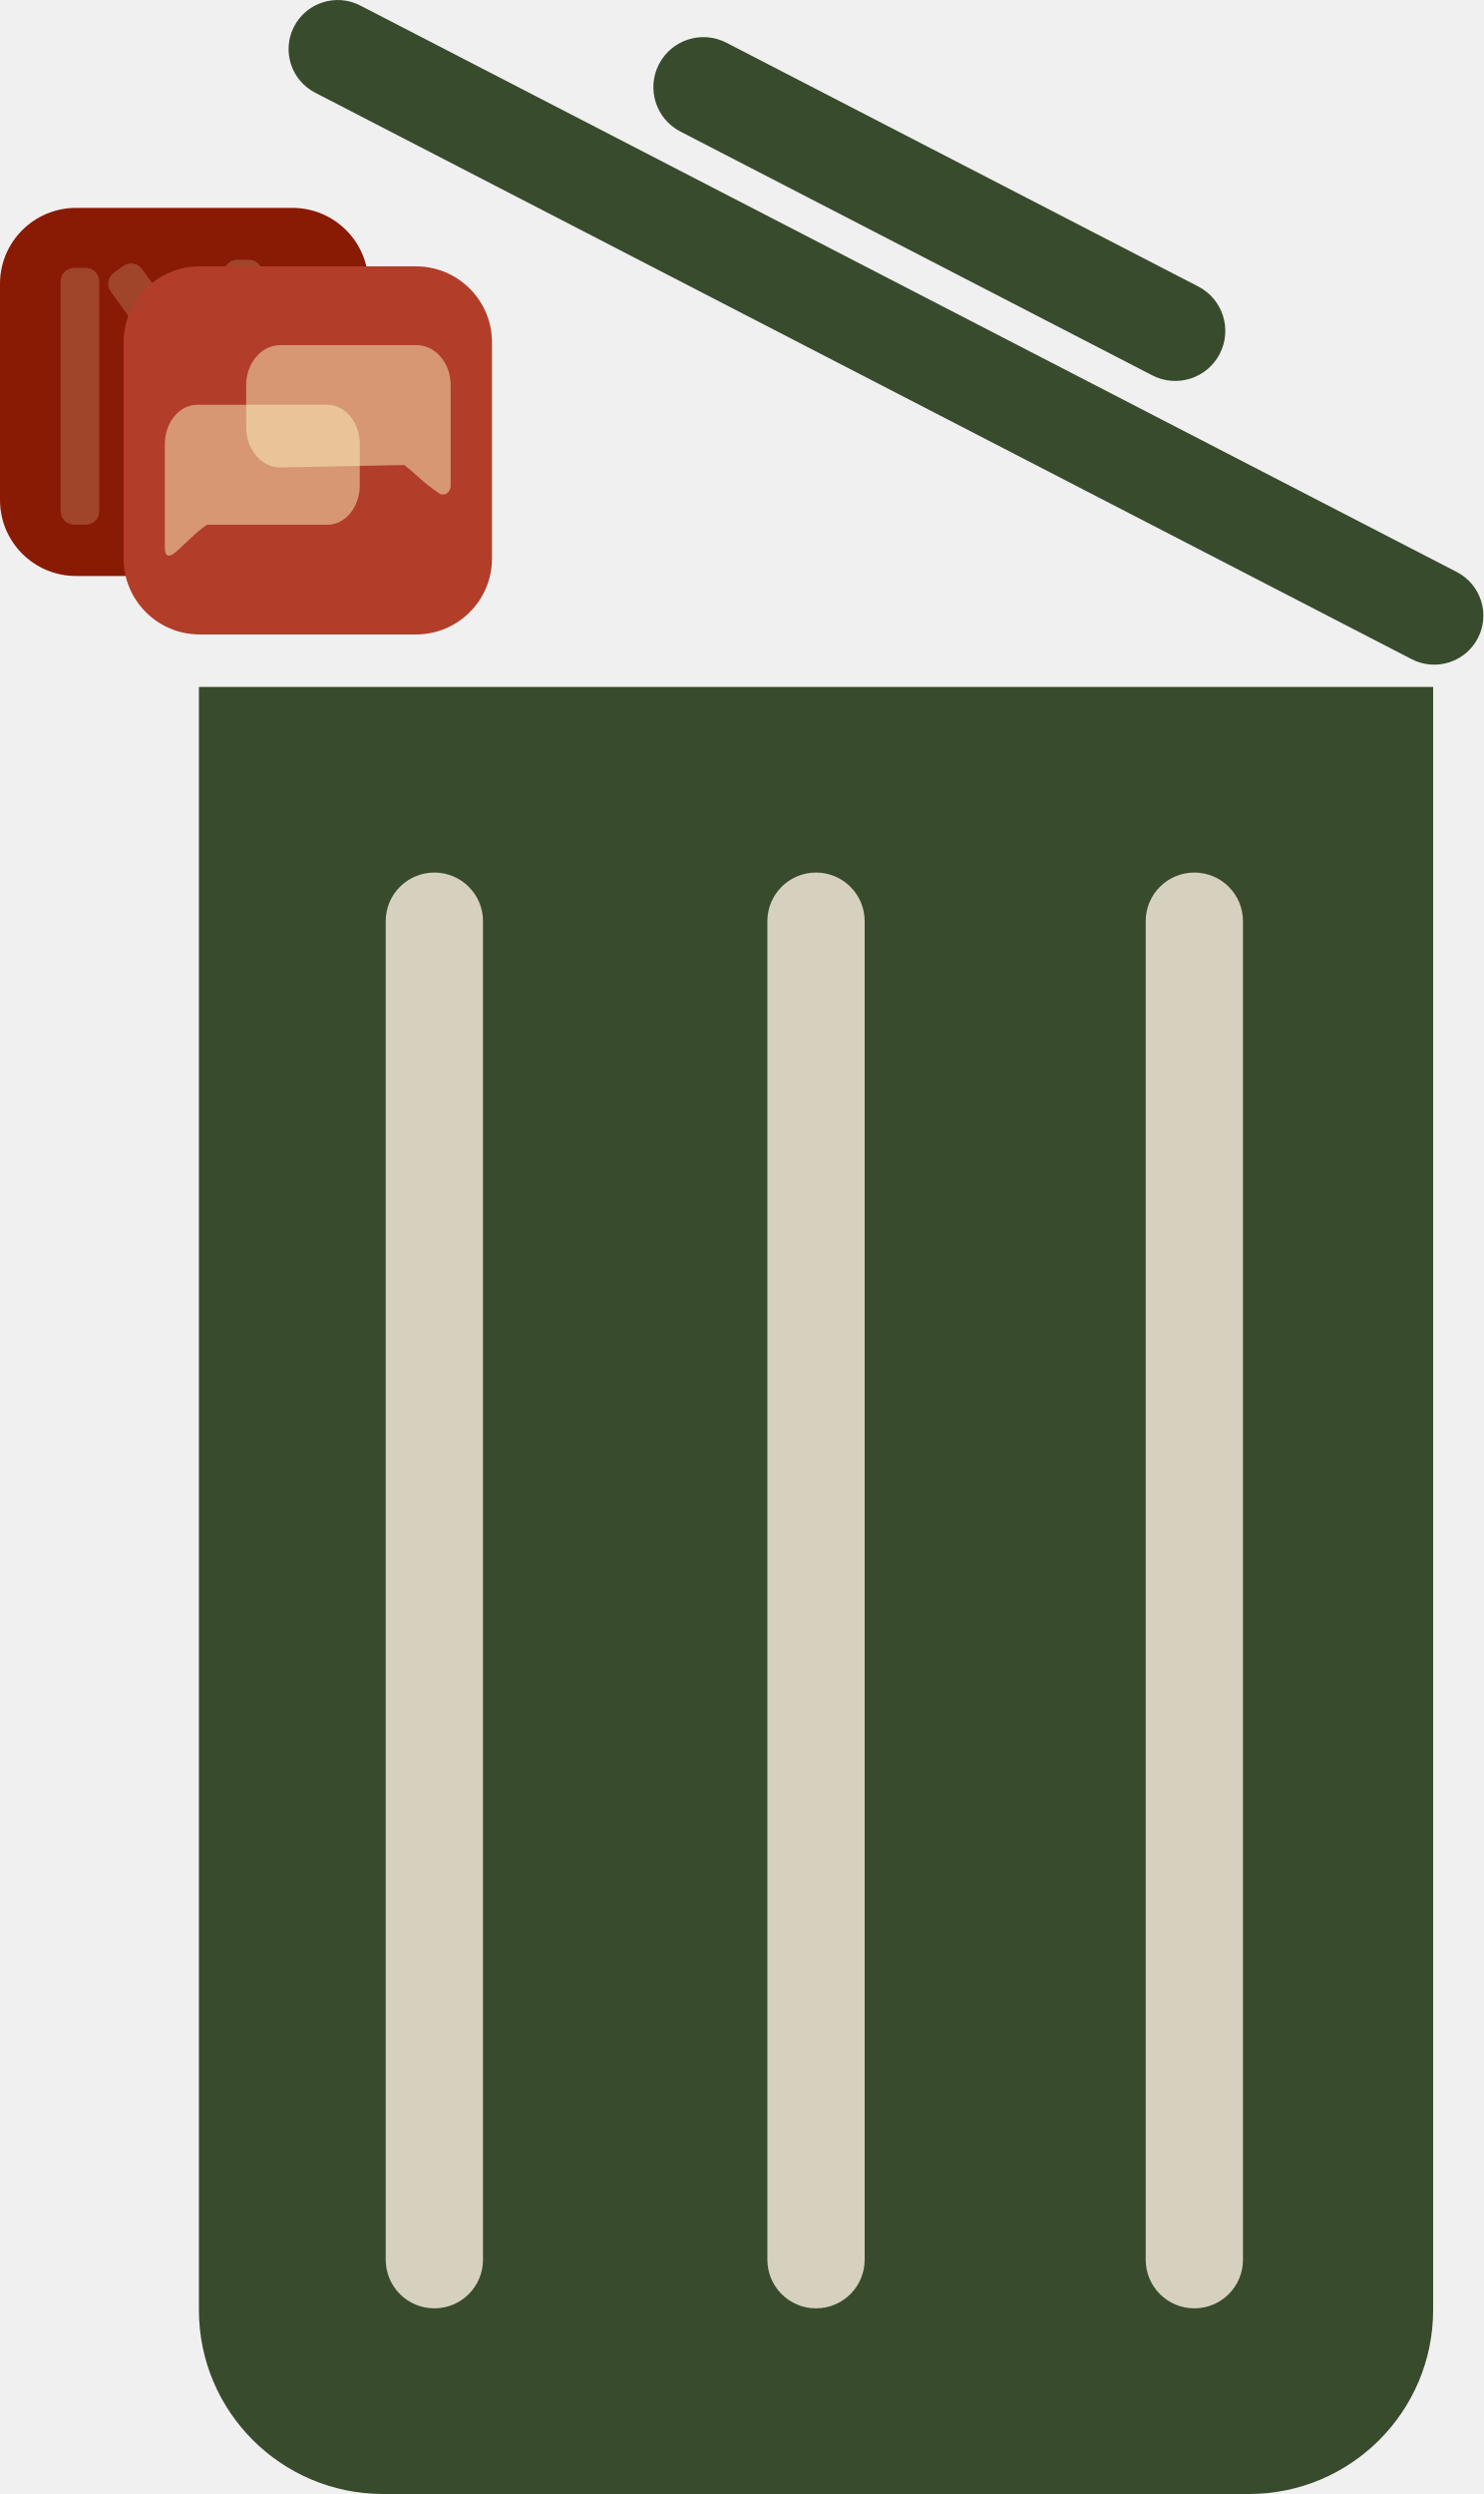
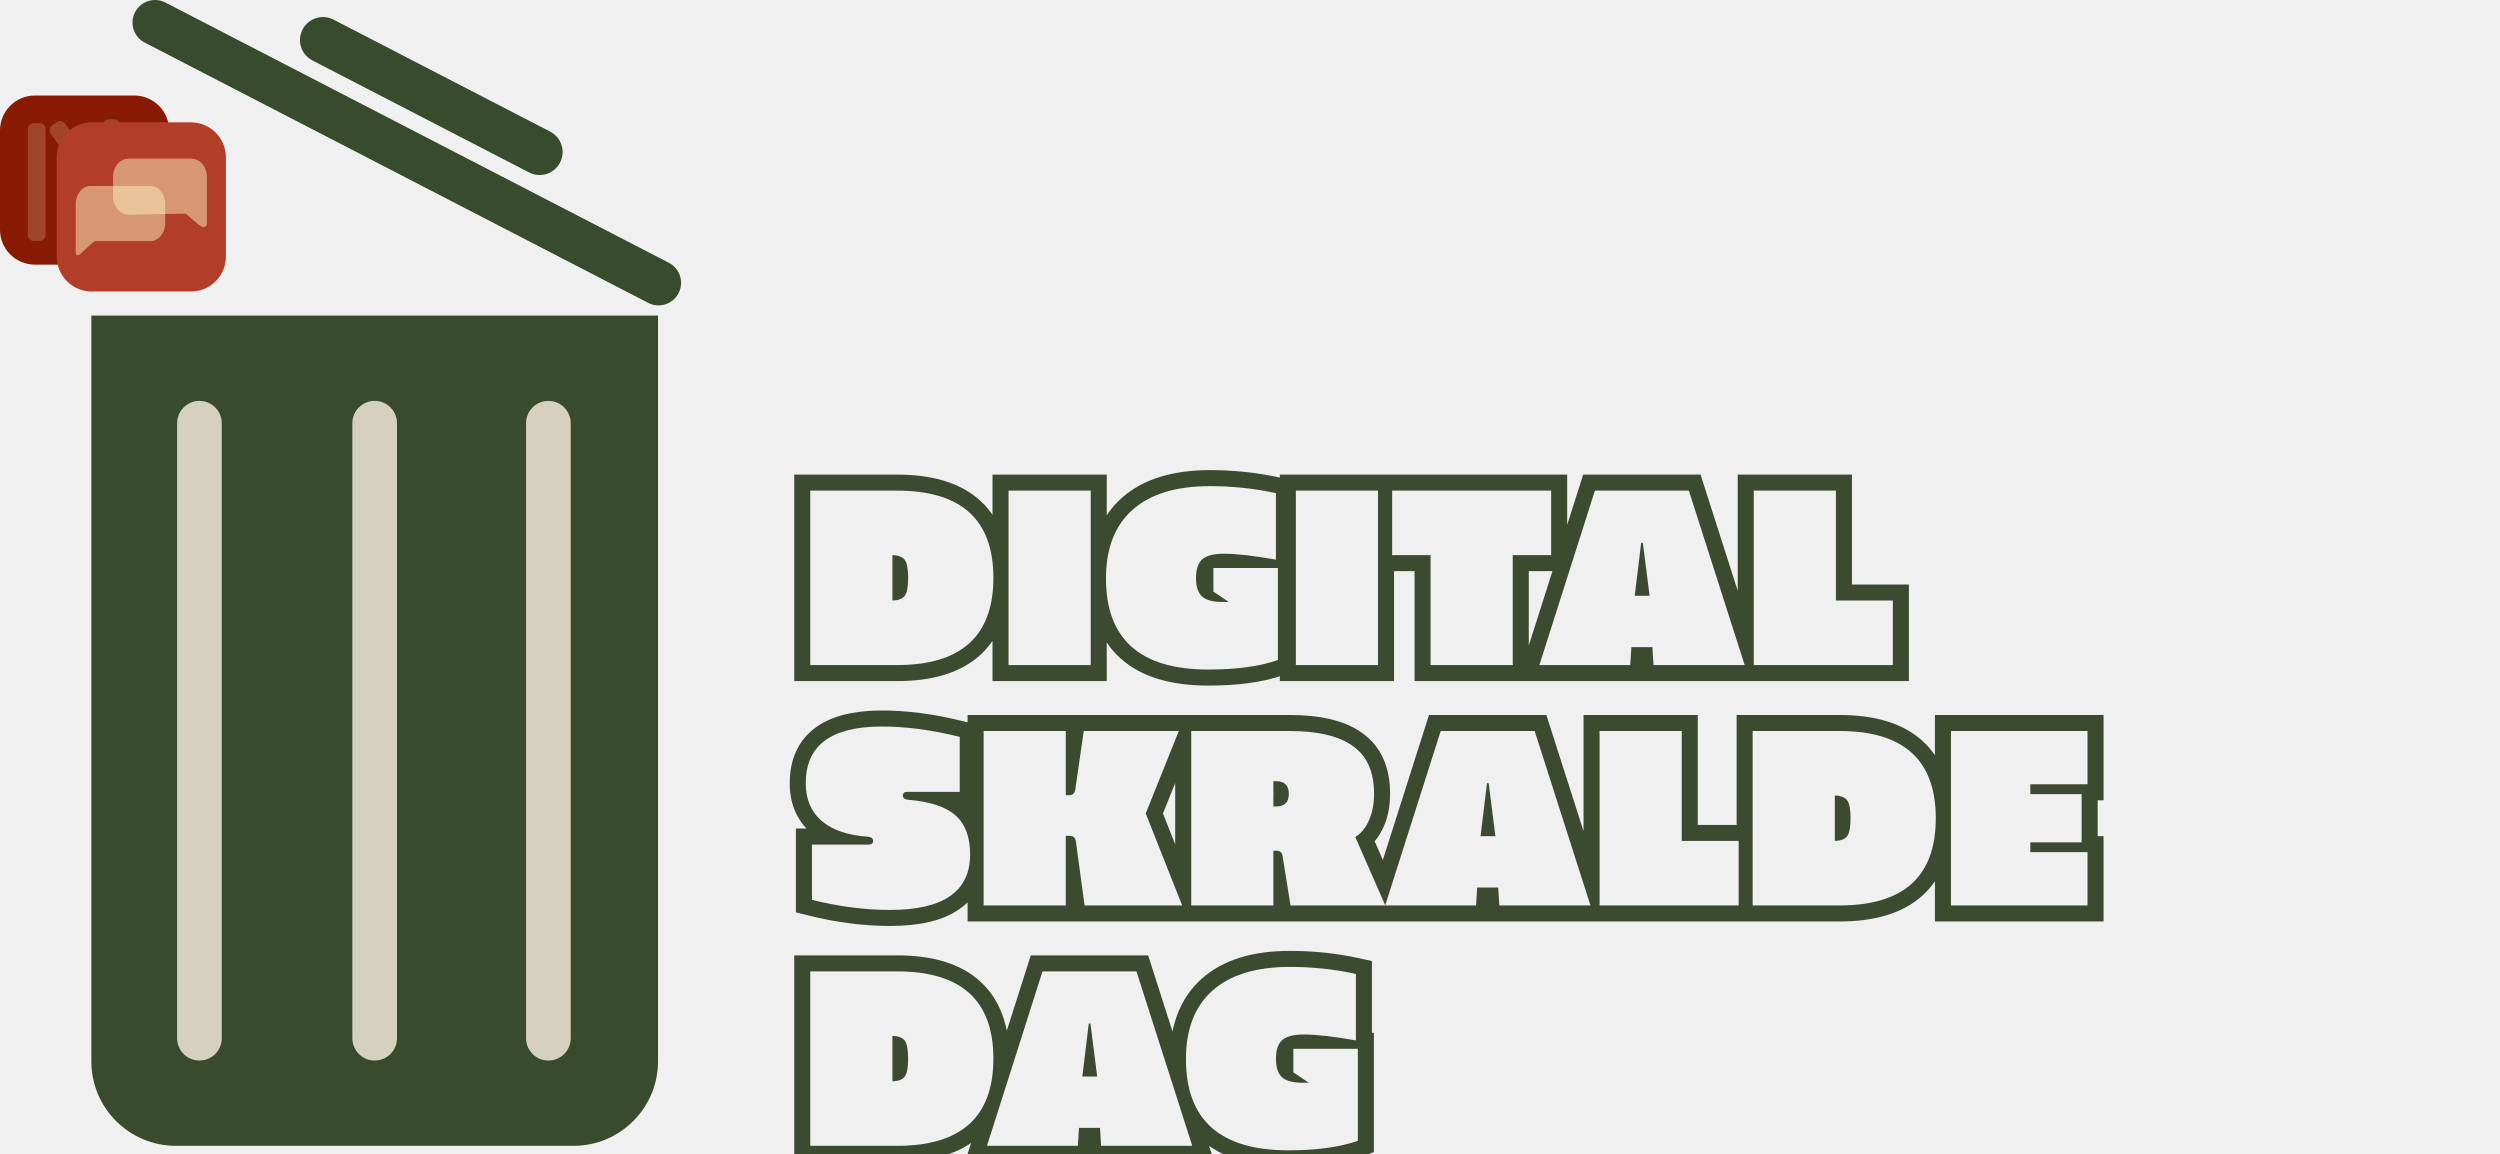
- <svg xmlns="http://www.w3.org/2000/svg" width="871" height="1464" viewBox="0 0 871 1464" fill="none">
-   <g clip-path="url(#clip0_39_96)">
-     <path d="M116.797 403.258H841.503V1356C841.503 1415.61 793.064 1464 733.389 1464H224.912C165.236 1464 116.797 1415.61 116.797 1356V403.258Z" fill="#384B2D" />
-     <path d="M283.608 540.725C283.608 524.968 270.821 512.194 255.047 512.194C239.273 512.194 226.486 524.968 226.486 540.725V1326.49C226.486 1342.25 239.273 1355.02 255.047 1355.02C270.821 1355.02 283.608 1342.25 283.608 1326.49V540.725Z" fill="#D6D1BE" />
-     <path d="M507.711 540.725C507.711 524.968 494.924 512.194 479.15 512.194C463.376 512.194 450.589 524.968 450.589 540.725V1326.49C450.589 1342.25 463.376 1355.02 479.15 1355.02C494.924 1355.02 507.711 1342.25 507.711 1326.49V540.725Z" fill="#D6D1BE" />
-     <path d="M729.856 540.725C729.856 524.968 717.068 512.194 701.295 512.194C685.521 512.194 672.734 524.968 672.734 540.725V1326.49C672.734 1342.25 685.521 1355.02 701.295 1355.02C717.068 1355.02 729.856 1342.25 729.856 1326.49V540.725Z" fill="#D6D1BE" />
-     <path d="M855.378 335.764L211.549 3.241C197.391 -4.072 179.984 1.457 172.669 15.59C165.355 29.722 170.902 47.107 185.06 54.419L828.889 386.943C843.047 394.255 860.454 388.726 867.769 374.594C875.083 360.461 869.536 343.077 855.378 335.764Z" fill="#384B2D" />
-     <path d="M703.596 168.177L426.524 25.075C412.115 17.633 394.396 23.269 386.946 37.662L386.927 37.7C379.477 52.093 385.119 69.794 399.527 77.236L676.599 220.337C691.008 227.779 708.727 222.144 716.177 207.75L716.196 207.712C723.646 193.319 718.004 175.618 703.596 168.177Z" fill="#384B2D" />
-     <path d="M171.663 122.032H44.65C19.991 122.032 0 142.001 0 166.635V293.514C0 318.148 19.991 338.118 44.65 338.118H171.663C196.323 338.118 216.313 318.148 216.313 293.514V166.635C216.313 142.001 196.323 122.032 171.663 122.032Z" fill="#891A04" />
-     <path opacity="0.2" d="M72.307 156.165L66.825 160.131C63.265 162.706 62.468 167.677 65.047 171.234L144.235 280.473C146.813 284.03 151.79 284.825 155.35 282.249L160.832 278.284C164.392 275.709 165.188 270.737 162.61 267.181L83.422 157.942C80.844 154.385 75.867 153.59 72.307 156.165Z" fill="#FBF1BD" />
-     <path opacity="0.2" d="M50.311 157.238H43.544C39.148 157.238 35.584 160.798 35.584 165.189V300.062C35.584 304.454 39.148 308.014 43.544 308.014H50.311C54.707 308.014 58.271 304.454 58.271 300.062V165.189C58.271 160.798 54.707 157.238 50.311 157.238Z" fill="#FBF1BD" />
-     <path opacity="0.2" d="M146.082 152.476H139.314C134.918 152.476 131.354 156.036 131.354 160.427V295.3C131.354 299.691 134.918 303.251 139.314 303.251H146.082C150.478 303.251 154.041 299.691 154.041 295.3V160.427C154.041 156.036 150.478 152.476 146.082 152.476Z" fill="#FBF1BD" />
-     <path d="M244.236 156.345H117.223C92.563 156.345 72.573 176.315 72.573 200.949V327.828C72.573 352.461 92.563 372.431 117.223 372.431H244.236C268.896 372.431 288.886 352.461 288.886 327.828V200.949C288.886 176.315 268.896 156.345 244.236 156.345Z" fill="#B23D29" />
-     <path opacity="0.5" d="M237.425 272.977L164.512 274.38C153.488 274.38 144.549 263.835 144.549 250.824V226.163C144.549 213.152 153.488 202.607 164.512 202.607H244.661C255.686 202.607 264.624 213.152 264.624 226.163V285.01C264.624 289.092 260.879 291.643 257.856 289.602C247.769 282.757 245.257 279.185 237.425 272.977Z" fill="#FBF1BD" />
-     <path opacity="0.5" d="M192.222 308.014H121.565C114.584 312.691 108.157 319.919 102.836 324.341C99.303 327.275 96.792 326.85 96.792 321.662V260.731C96.792 247.976 105.305 237.601 115.818 237.601H192.222C202.735 237.601 211.248 247.933 211.248 260.731V284.925C211.248 297.681 202.735 308.056 192.222 308.056V308.014Z" fill="#FBF1BD" />
+ <svg xmlns="http://www.w3.org/2000/svg" width="312" height="144" viewBox="0 0 312 144" fill="none">
+   <g clip-path="url(#clip0_111_33)">
+     <path d="M11.398 39.39H82.121V132.451C82.121 138.274 77.394 143 71.57 143H21.949C16.125 143 11.398 138.274 11.398 132.451V39.39Z" fill="#384B2D" />
+     <path d="M27.677 52.817C27.677 51.278 26.429 50.03 24.89 50.03C23.35 50.03 22.102 51.278 22.102 52.817V129.568C22.102 131.107 23.35 132.355 24.89 132.355C26.429 132.355 27.677 131.107 27.677 129.568V52.817Z" fill="#D6D1BE" />
+     <path d="M49.547 52.817C49.547 51.278 48.299 50.03 46.76 50.03C45.221 50.03 43.973 51.278 43.973 52.817V129.568C43.973 131.107 45.221 132.355 46.76 132.355C48.299 132.355 49.547 131.107 49.547 129.568V52.817Z" fill="#D6D1BE" />
+     <path d="M71.226 52.817C71.226 51.278 69.978 50.03 68.439 50.03C66.899 50.03 65.651 51.278 65.651 52.817V129.568C65.651 131.107 66.899 132.355 68.439 132.355C69.978 132.355 71.226 131.107 71.226 129.568V52.817Z" fill="#D6D1BE" />
+     <path d="M83.475 32.797L20.645 0.317C19.263 -0.398 17.564 0.143 16.851 1.523C16.137 2.903 16.678 4.601 18.06 5.316L80.89 37.796C82.272 38.51 83.971 37.97 84.685 36.59C85.398 35.209 84.857 33.511 83.475 32.797Z" fill="#384B2D" />
+     <path d="M68.663 16.427L41.624 2.449C40.218 1.723 38.489 2.273 37.762 3.679L37.76 3.683C37.033 5.089 37.583 6.817 38.989 7.544L66.029 21.522C67.435 22.249 69.164 21.699 69.891 20.293L69.893 20.289C70.62 18.883 70.069 17.154 68.663 16.427Z" fill="#384B2D" />
+     <path d="M16.752 11.92H4.357C1.951 11.92 0 13.87 0 16.277V28.67C0 31.076 1.951 33.027 4.357 33.027H16.752C19.159 33.027 21.11 31.076 21.11 28.67V16.277C21.11 13.87 19.159 11.92 16.752 11.92Z" fill="#891A04" />
+     <path opacity="0.2" d="M7.056 15.254L6.521 15.641C6.174 15.893 6.096 16.378 6.348 16.726L14.076 27.396C14.327 27.743 14.813 27.821 15.16 27.569L15.695 27.182C16.043 26.93 16.12 26.445 15.869 26.098L8.141 15.427C7.889 15.08 7.404 15.002 7.056 15.254Z" fill="#FBF1BD" />
+     <path opacity="0.2" d="M4.91 15.359H4.249C3.82 15.359 3.473 15.707 3.473 16.136V29.31C3.473 29.738 3.82 30.086 4.249 30.086H4.91C5.339 30.086 5.687 29.738 5.687 29.31V16.136C5.687 15.707 5.339 15.359 4.91 15.359Z" fill="#FBF1BD" />
+     <path opacity="0.2" d="M14.256 14.894H13.596C13.167 14.894 12.819 15.241 12.819 15.67V28.844C12.819 29.273 13.167 29.621 13.596 29.621H14.256C14.685 29.621 15.033 29.273 15.033 28.844V15.67C15.033 15.241 14.685 14.894 14.256 14.894Z" fill="#FBF1BD" />
+     <path d="M23.835 15.271H11.44C9.033 15.271 7.083 17.222 7.083 19.628V32.022C7.083 34.428 9.033 36.378 11.44 36.378H23.835C26.241 36.378 28.192 34.428 28.192 32.022V19.628C28.192 17.222 26.241 15.271 23.835 15.271Z" fill="#B23D29" />
+     <path opacity="0.5" d="M23.17 26.664L16.055 26.801C14.979 26.801 14.106 25.771 14.106 24.5V22.091C14.106 20.82 14.979 19.791 16.055 19.791H23.876C24.952 19.791 25.824 20.82 25.824 22.091V27.84C25.824 28.238 25.459 28.487 25.164 28.288C24.18 27.619 23.934 27.27 23.17 26.664Z" fill="#FBF1BD" />
+     <path opacity="0.5" d="M18.759 30.086H11.863C11.182 30.543 10.555 31.249 10.036 31.681C9.691 31.968 9.446 31.926 9.446 31.419V25.468C9.446 24.222 10.277 23.209 11.303 23.209H18.759C19.785 23.209 20.616 24.218 20.616 25.468V27.831C20.616 29.077 19.785 30.09 18.759 30.09V30.086Z" fill="#FBF1BD" />
  </g>
+   <mask id="path-14-outside-1_111_33" maskUnits="userSpaceOnUse" x="98" y="58" width="165" height="88" fill="black">
+     <rect fill="white" x="98" y="58" width="165" height="88" />
+     <path d="M111.97 61.23C119.973 61.23 123.975 64.858 123.975 72.115C123.975 79.372 119.973 83 111.97 83H101.12V61.23H111.97ZM111.375 74.95C112.122 74.927 112.635 74.728 112.915 74.355C113.195 73.982 113.335 73.235 113.335 72.115C113.335 70.995 113.195 70.248 112.915 69.875C112.635 69.502 112.122 69.303 111.375 69.28V74.95ZM125.866 83V61.23H136.121V83H125.866ZM159.481 70.89V82.37C157.241 83.163 154.348 83.56 150.801 83.56C142.284 83.56 138.026 79.768 138.026 72.185C138.026 68.452 139.123 65.605 141.316 63.645C143.533 61.662 146.764 60.67 151.011 60.67C153.834 60.67 156.576 60.962 159.236 61.545V69.84C156.459 69.35 154.289 69.105 152.726 69.105C151.466 69.105 150.568 69.338 150.031 69.805C149.518 70.272 149.261 71.053 149.261 72.15C149.261 73.2 149.506 73.958 149.996 74.425C150.509 74.892 151.361 75.125 152.551 75.125H153.356L151.431 73.83V70.89H159.481ZM161.721 83V61.23H171.976V83H161.721ZM193.585 61.23V69.28H188.79V83H178.535V69.28H173.74V61.23H193.585ZM206.359 83L206.219 80.76H203.594L203.454 83H192.114L199.044 61.23H210.769L217.734 83H206.359ZM204.014 74.355H205.869L205.029 67.74H204.819L204.014 74.355ZM229.124 74.95H236.229V83H218.869V61.23H229.124V74.95ZM111.095 113.56C107.945 113.56 104.69 113.14 101.33 112.3V105.405H108.365C108.762 105.405 108.96 105.253 108.96 104.95C108.96 104.647 108.762 104.472 108.365 104.425C105.822 104.262 103.873 103.597 102.52 102.43C101.19 101.263 100.537 99.677 100.56 97.67C100.583 93.073 103.663 90.74 109.8 90.67C112.927 90.647 116.252 91.078 119.775 91.965V98.825H113.265C112.868 98.825 112.67 98.988 112.67 99.315C112.67 99.595 112.88 99.758 113.3 99.805C116.077 100.038 118.06 100.692 119.25 101.765C120.463 102.838 121.07 104.46 121.07 106.63C121.07 111.25 117.745 113.56 111.095 113.56ZM142.986 101.52L147.536 113H135.356L134.271 105.02C134.201 104.553 133.956 104.32 133.536 104.32H133.011V113H122.756V91.23H133.011V99.245H133.431C133.874 99.245 134.131 99 134.201 98.51L135.251 91.23H147.116L142.986 101.52ZM161.054 113L160.074 106.875C160.004 106.408 159.759 106.175 159.339 106.175H158.919V113H148.664V91.23H160.949C164.496 91.23 167.132 91.86 168.859 93.12C170.609 94.357 171.484 96.34 171.484 99.07C171.484 100.307 171.274 101.403 170.854 102.36C170.434 103.317 169.862 104.017 169.139 104.46L172.884 113H161.054ZM159.269 100.645C160.319 100.645 160.844 100.12 160.844 99.07C160.844 98.02 160.319 97.495 159.269 97.495H158.919V100.645H159.269ZM187.116 113L186.976 110.76H184.351L184.211 113H172.871L179.801 91.23H191.526L198.491 113H187.116ZM184.771 104.355H186.626L185.786 97.74H185.576L184.771 104.355ZM209.881 104.95H216.986V113H199.626V91.23H209.881V104.95ZM229.582 91.23C237.586 91.23 241.587 94.858 241.587 102.115C241.587 109.372 237.586 113 229.582 113H218.732V91.23H229.582ZM228.987 104.95C229.734 104.927 230.247 104.728 230.527 104.355C230.807 103.982 230.947 103.235 230.947 102.115C230.947 100.995 230.807 100.248 230.527 99.875C230.247 99.502 229.734 99.303 228.987 99.28V104.95ZM260.523 97.88H253.383V99.105H259.788V105.125H253.383V106.35H260.523V113H243.478V91.23H260.523V97.88ZM111.97 121.23C119.973 121.23 123.975 124.858 123.975 132.115C123.975 139.372 119.973 143 111.97 143H101.12V121.23H111.97ZM111.375 134.95C112.122 134.927 112.635 134.728 112.915 134.355C113.195 133.982 113.335 133.235 113.335 132.115C113.335 130.995 113.195 130.248 112.915 129.875C112.635 129.502 112.122 129.303 111.375 129.28V134.95ZM137.419 143L137.279 140.76H134.654L134.514 143H123.174L130.104 121.23H141.829L148.794 143H137.419ZM135.074 134.355H136.929L136.089 127.74H135.879L135.074 134.355ZM169.461 130.89V142.37C167.221 143.163 164.328 143.56 160.781 143.56C152.265 143.56 148.006 139.768 148.006 132.185C148.006 128.452 149.103 125.605 151.296 123.645C153.513 121.662 156.745 120.67 160.991 120.67C163.815 120.67 166.556 120.962 169.216 121.545V129.84C166.44 129.35 164.27 129.105 162.706 129.105C161.446 129.105 160.548 129.338 160.011 129.805C159.498 130.272 159.241 131.053 159.241 132.15C159.241 133.2 159.486 133.958 159.976 134.425C160.49 134.892 161.341 135.125 162.531 135.125H163.336L161.411 133.83V130.89H169.461Z" />
+   </mask>
+   <path d="M101.12 83H99.12V85H101.12V83ZM101.12 61.23V59.23H99.12V61.23H101.12ZM111.375 74.95H109.375V77.013L111.437 76.949L111.375 74.95ZM111.375 69.28L111.437 67.281L109.375 67.216V69.28H111.375ZM111.97 63.23C115.709 63.23 118.14 64.082 119.63 65.433C121.083 66.75 121.975 68.848 121.975 72.115H125.975C125.975 68.125 124.866 64.781 122.317 62.47C119.806 60.192 116.234 59.23 111.97 59.23V63.23ZM121.975 72.115C121.975 75.382 121.083 77.48 119.63 78.797C118.14 80.148 115.709 81 111.97 81V85C116.234 85 119.806 84.038 122.317 81.76C124.866 79.449 125.975 76.105 125.975 72.115H121.975ZM111.97 81H101.12V85H111.97V81ZM103.12 83V61.23H99.12V83H103.12ZM101.12 63.23H111.97V59.23H101.12V63.23ZM111.437 76.949C112.428 76.918 113.697 76.645 114.515 75.555L111.315 73.155C111.372 73.079 111.435 73.021 111.492 72.98C111.547 72.94 111.588 72.922 111.599 72.918C111.61 72.914 111.594 72.921 111.545 72.93C111.495 72.939 111.419 72.948 111.313 72.951L111.437 76.949ZM114.515 75.555C114.92 75.016 115.101 74.391 115.196 73.884C115.296 73.346 115.335 72.746 115.335 72.115H111.335C111.335 72.604 111.304 72.937 111.264 73.146C111.245 73.248 111.229 73.296 111.226 73.303C111.223 73.312 111.244 73.249 111.315 73.155L114.515 75.555ZM115.335 72.115C115.335 71.484 115.296 70.884 115.196 70.346C115.101 69.839 114.92 69.214 114.515 68.675L111.315 71.075C111.244 70.981 111.223 70.918 111.226 70.927C111.229 70.934 111.245 70.982 111.264 71.084C111.304 71.293 111.335 71.626 111.335 72.115H115.335ZM114.515 68.675C113.697 67.585 112.428 67.312 111.437 67.281L111.313 71.279C111.419 71.282 111.495 71.291 111.545 71.3C111.594 71.309 111.61 71.316 111.599 71.312C111.588 71.308 111.547 71.29 111.492 71.25C111.435 71.209 111.372 71.151 111.315 71.075L114.515 68.675ZM109.375 69.28V74.95H113.375V69.28H109.375ZM125.866 83H123.866V85H125.866V83ZM125.866 61.23V59.23H123.866V61.23H125.866ZM136.121 61.23H138.121V59.23H136.121V61.23ZM136.121 83V85H138.121V83H136.121ZM127.866 83V61.23H123.866V83H127.866ZM125.866 63.23H136.121V59.23H125.866V63.23ZM134.121 61.23V83H138.121V61.23H134.121ZM136.121 81H125.866V85H136.121V81ZM159.481 70.89H161.481V68.89H159.481V70.89ZM159.481 82.37L160.149 84.255L161.481 83.783V82.37H159.481ZM141.316 63.645L142.649 65.136L142.649 65.135L141.316 63.645ZM159.236 61.545H161.236V59.936L159.664 59.591L159.236 61.545ZM159.236 69.84L158.888 71.81L161.236 72.224V69.84H159.236ZM150.031 69.805L148.719 68.296L148.702 68.31L148.686 68.325L150.031 69.805ZM149.996 74.425L148.617 75.873L148.633 75.889L148.651 75.905L149.996 74.425ZM153.356 75.125V77.125H159.912L154.472 73.466L153.356 75.125ZM151.431 73.83H149.431V74.895L150.315 75.489L151.431 73.83ZM151.431 70.89V68.89H149.431V70.89H151.431ZM157.481 70.89V82.37H161.481V70.89H157.481ZM158.813 80.485C156.866 81.174 154.221 81.56 150.801 81.56V85.56C154.474 85.56 157.616 85.152 160.149 84.255L158.813 80.485ZM150.801 81.56C146.797 81.56 144.168 80.664 142.55 79.223C140.975 77.821 140.026 75.604 140.026 72.185H136.026C136.026 76.349 137.206 79.82 139.89 82.21C142.529 84.56 146.288 85.56 150.801 85.56V81.56ZM140.026 72.185C140.026 68.857 140.988 66.62 142.649 65.136L139.983 62.154C137.257 64.59 136.026 68.046 136.026 72.185H140.026ZM142.649 65.135C144.369 63.597 147.048 62.67 151.011 62.67V58.67C146.481 58.67 142.696 59.727 139.982 62.154L142.649 65.135ZM151.011 62.67C153.695 62.67 156.293 62.947 158.807 63.499L159.664 59.591C156.858 58.976 153.973 58.67 151.011 58.67V62.67ZM157.236 61.545V69.84H161.236V61.545H157.236ZM159.583 67.87C156.768 67.374 154.463 67.105 152.726 67.105V71.105C154.115 71.105 156.151 71.326 158.888 71.81L159.583 67.87ZM152.726 67.105C151.319 67.105 149.811 67.346 148.719 68.296L151.343 71.314C151.318 71.336 151.372 71.278 151.61 71.216C151.848 71.154 152.209 71.105 152.726 71.105V67.105ZM148.686 68.325C147.565 69.343 147.261 70.811 147.261 72.15H151.261C151.261 71.748 151.309 71.5 151.354 71.365C151.394 71.242 151.419 71.246 151.376 71.285L148.686 68.325ZM147.261 72.15C147.261 73.451 147.557 74.864 148.617 75.873L151.375 72.977C151.454 73.052 151.261 72.949 151.261 72.15H147.261ZM148.651 75.905C149.718 76.876 151.191 77.125 152.551 77.125V73.125C152.077 73.125 151.754 73.078 151.548 73.021C151.345 72.966 151.31 72.917 151.341 72.945L148.651 75.905ZM152.551 77.125H153.356V73.125H152.551V77.125ZM154.472 73.466L152.547 72.171L150.315 75.489L152.24 76.784L154.472 73.466ZM153.431 73.83V70.89H149.431V73.83H153.431ZM151.431 72.89H159.481V68.89H151.431V72.89ZM161.721 83H159.721V85H161.721V83ZM161.721 61.23V59.23H159.721V61.23H161.721ZM171.976 61.23H173.976V59.23H171.976V61.23ZM171.976 83V85H173.976V83H171.976ZM163.721 83V61.23H159.721V83H163.721ZM161.721 63.23H171.976V59.23H161.721V63.23ZM169.976 61.23V83H173.976V61.23H169.976ZM171.976 81H161.721V85H171.976V81ZM193.585 61.23H195.585V59.23H193.585V61.23ZM193.585 69.28V71.28H195.585V69.28H193.585ZM188.79 69.28V67.28H186.79V69.28H188.79ZM188.79 83V85H190.79V83H188.79ZM178.535 83H176.535V85H178.535V83ZM178.535 69.28H180.535V67.28H178.535V69.28ZM173.74 69.28H171.74V71.28H173.74V69.28ZM173.74 61.23V59.23H171.74V61.23H173.74ZM191.585 61.23V69.28H195.585V61.23H191.585ZM193.585 67.28H188.79V71.28H193.585V67.28ZM186.79 69.28V83H190.79V69.28H186.79ZM188.79 81H178.535V85H188.79V81ZM180.535 83V69.28H176.535V83H180.535ZM178.535 67.28H173.74V71.28H178.535V67.28ZM175.74 69.28V61.23H171.74V69.28H175.74ZM173.74 63.23H193.585V59.23H173.74V63.23ZM206.359 83L204.363 83.125L204.48 85H206.359V83ZM206.219 80.76L208.215 80.635L208.098 78.76H206.219V80.76ZM203.594 80.76V78.76H201.715L201.598 80.635L203.594 80.76ZM203.454 83V85H205.333L205.45 83.125L203.454 83ZM192.114 83L190.208 82.393L189.379 85H192.114V83ZM199.044 61.23V59.23H197.582L197.138 60.623L199.044 61.23ZM210.769 61.23L212.674 60.621L212.229 59.23H210.769V61.23ZM217.734 83V85H220.474L219.639 82.391L217.734 83ZM204.014 74.355L202.029 74.113L201.756 76.355H204.014V74.355ZM205.869 74.355V76.355H208.139L207.853 74.103L205.869 74.355ZM205.029 67.74L207.013 67.488L206.791 65.74H205.029V67.74ZM204.819 67.74V65.74H203.048L202.834 67.498L204.819 67.74ZM208.355 82.875L208.215 80.635L204.223 80.885L204.363 83.125L208.355 82.875ZM206.219 78.76H203.594V82.76H206.219V78.76ZM201.598 80.635L201.458 82.875L205.45 83.125L205.59 80.885L201.598 80.635ZM203.454 81H192.114V85H203.454V81ZM194.02 83.607L200.95 61.837L197.138 60.623L190.208 82.393L194.02 83.607ZM199.044 63.23H210.769V59.23H199.044V63.23ZM208.864 61.839L215.829 83.609L219.639 82.391L212.674 60.621L208.864 61.839ZM217.734 81H206.359V85H217.734V81ZM204.014 76.355H205.869V72.355H204.014V76.355ZM207.853 74.103L207.013 67.488L203.045 67.992L203.885 74.607L207.853 74.103ZM205.029 65.74H204.819V69.74H205.029V65.74ZM202.834 67.498L202.029 74.113L206 74.597L206.805 67.982L202.834 67.498ZM229.124 74.95H227.124V76.95H229.124V74.95ZM236.229 74.95H238.229V72.95H236.229V74.95ZM236.229 83V85H238.229V83H236.229ZM218.869 83H216.869V85H218.869V83ZM218.869 61.23V59.23H216.869V61.23H218.869ZM229.124 61.23H231.124V59.23H229.124V61.23ZM229.124 76.95H236.229V72.95H229.124V76.95ZM234.229 74.95V83H238.229V74.95H234.229ZM236.229 81H218.869V85H236.229V81ZM220.869 83V61.23H216.869V83H220.869ZM218.869 63.23H229.124V59.23H218.869V63.23ZM227.124 61.23V74.95H231.124V61.23H227.124ZM101.33 112.3H99.33V113.862L100.845 114.24L101.33 112.3ZM101.33 105.405V103.405H99.33V105.405H101.33ZM108.365 104.425L108.599 102.439L108.546 102.433L108.493 102.429L108.365 104.425ZM102.52 102.43L101.201 103.934L101.208 103.939L101.214 103.945L102.52 102.43ZM100.56 97.67L102.56 97.693L102.56 97.68L100.56 97.67ZM109.8 90.67L109.785 88.67L109.777 88.67L109.8 90.67ZM119.775 91.965H121.775V90.406L120.263 90.025L119.775 91.965ZM119.775 98.825V100.825H121.775V98.825H119.775ZM113.3 99.805L113.079 101.793L113.106 101.796L113.133 101.798L113.3 99.805ZM119.25 101.765L117.91 103.25L117.918 103.257L117.925 103.263L119.25 101.765ZM111.095 111.56C108.124 111.56 105.032 111.164 101.815 110.36L100.845 114.24C104.348 115.116 107.766 115.56 111.095 115.56V111.56ZM103.33 112.3V105.405H99.33V112.3H103.33ZM101.33 107.405H108.365V103.405H101.33V107.405ZM108.365 107.405C108.762 107.405 109.426 107.339 110.026 106.88C110.728 106.343 110.96 105.575 110.96 104.95H106.96C106.96 104.81 106.983 104.595 107.089 104.35C107.201 104.093 107.378 103.87 107.596 103.703C107.998 103.395 108.365 103.405 108.365 103.405V107.405ZM110.96 104.95C110.96 104.318 110.729 103.616 110.134 103.092C109.611 102.63 109.008 102.487 108.599 102.439L108.131 106.411C108.119 106.41 107.813 106.378 107.488 106.091C107.092 105.741 106.96 105.279 106.96 104.95H110.96ZM108.493 102.429C106.205 102.282 104.735 101.699 103.826 100.915L101.214 103.945C103.012 105.494 105.439 106.241 108.237 106.421L108.493 102.429ZM103.839 100.926C103.01 100.199 102.542 99.204 102.56 97.693L98.56 97.647C98.531 100.15 99.37 102.328 101.201 103.934L103.839 100.926ZM102.56 97.68C102.569 95.872 103.148 94.784 104.095 94.067C105.146 93.271 106.949 92.703 109.823 92.67L109.777 88.67C106.514 88.707 103.709 89.341 101.68 90.878C99.547 92.494 98.574 94.871 98.56 97.66L102.56 97.68ZM109.815 92.67C112.747 92.648 115.902 93.053 119.287 93.904L120.263 90.025C116.601 89.104 113.106 88.645 109.785 88.67L109.815 92.67ZM117.775 91.965V98.825H121.775V91.965H117.775ZM119.775 96.825H113.265V100.825H119.775V96.825ZM113.265 96.825C112.843 96.825 112.154 96.904 111.547 97.404C110.866 97.965 110.67 98.73 110.67 99.315H114.67C114.67 99.573 114.573 100.094 114.09 100.491C113.682 100.828 113.291 100.825 113.265 100.825V96.825ZM110.67 99.315C110.67 100.035 110.979 100.743 111.6 101.226C112.12 101.631 112.699 101.75 113.079 101.793L113.521 97.817C113.522 97.817 113.535 97.819 113.557 97.823C113.578 97.828 113.613 97.836 113.657 97.851C113.742 97.879 113.891 97.941 114.055 98.069C114.229 98.204 114.398 98.396 114.517 98.647C114.634 98.895 114.67 99.131 114.67 99.315H110.67ZM113.133 101.798C115.762 102.019 117.209 102.617 117.91 103.25L120.59 100.28C118.911 98.766 116.392 98.058 113.467 97.812L113.133 101.798ZM117.925 103.263C118.576 103.839 119.07 104.828 119.07 106.63H123.07C123.07 104.092 122.35 101.837 120.575 100.267L117.925 103.263ZM119.07 106.63C119.07 108.392 118.477 109.461 117.435 110.185C116.261 111.001 114.25 111.56 111.095 111.56V115.56C114.59 115.56 117.567 114.964 119.717 113.47C122 111.884 123.07 109.488 123.07 106.63H119.07ZM142.986 101.52L141.13 100.775L140.833 101.515L141.126 102.257L142.986 101.52ZM147.536 113V115H150.48L149.395 112.263L147.536 113ZM135.356 113L133.374 113.269L133.609 115H135.356V113ZM134.271 105.02L136.253 104.751L136.251 104.737L136.249 104.723L134.271 105.02ZM133.011 104.32V102.32H131.011V104.32H133.011ZM133.011 113V115H135.011V113H133.011ZM122.756 113H120.756V115H122.756V113ZM122.756 91.23V89.23H120.756V91.23H122.756ZM133.011 91.23H135.011V89.23H133.011V91.23ZM133.011 99.245H131.011V101.245H133.011V99.245ZM134.201 98.51L132.221 98.225L132.221 98.227L134.201 98.51ZM135.251 91.23V89.23H133.519L133.271 90.945L135.251 91.23ZM147.116 91.23L148.972 91.975L150.074 89.23H147.116V91.23ZM141.126 102.257L145.676 113.737L149.395 112.263L144.845 100.783L141.126 102.257ZM147.536 111H135.356V115H147.536V111ZM137.338 112.731L136.253 104.751L132.289 105.289L133.374 113.269L137.338 112.731ZM136.249 104.723C136.173 104.221 135.964 103.571 135.414 103.047C134.835 102.495 134.129 102.32 133.536 102.32V106.32C133.362 106.32 132.989 106.261 132.655 105.943C132.35 105.653 132.298 105.353 132.293 105.317L136.249 104.723ZM133.536 102.32H133.011V106.32H133.536V102.32ZM131.011 104.32V113H135.011V104.32H131.011ZM133.011 111H122.756V115H133.011V111ZM124.756 113V91.23H120.756V113H124.756ZM122.756 93.23H133.011V89.23H122.756V93.23ZM131.011 91.23V99.245H135.011V91.23H131.011ZM133.011 101.245H133.431V97.245H133.011V101.245ZM133.431 101.245C134.032 101.245 134.749 101.069 135.337 100.508C135.896 99.974 136.107 99.31 136.181 98.793L132.221 98.227C132.225 98.2 132.272 97.904 132.575 97.615C132.906 97.299 133.273 97.245 133.431 97.245V101.245ZM136.18 98.796L137.23 91.516L133.271 90.945L132.221 98.225L136.18 98.796ZM135.251 93.23H147.116V89.23H135.251V93.23ZM145.26 90.485L141.13 100.775L144.842 102.265L148.972 91.975L145.26 90.485ZM161.054 113L159.079 113.316L159.349 115H161.054V113ZM160.074 106.875L158.096 107.172L158.098 107.181L158.099 107.191L160.074 106.875ZM158.919 106.175V104.175H156.919V106.175H158.919ZM158.919 113V115H160.919V113H158.919ZM148.664 113H146.664V115H148.664V113ZM148.664 91.23V89.23H146.664V91.23H148.664ZM168.859 93.12L167.68 94.736L167.692 94.745L167.705 94.753L168.859 93.12ZM169.139 104.46L168.094 102.755L166.607 103.666L167.307 105.263L169.139 104.46ZM172.884 113V115H175.945L174.716 112.197L172.884 113ZM158.919 97.495V95.495H156.919V97.495H158.919ZM158.919 100.645H156.919V102.645H158.919V100.645ZM163.029 112.684L162.049 106.559L158.099 107.191L159.079 113.316L163.029 112.684ZM162.052 106.578C161.976 106.076 161.767 105.426 161.217 104.902C160.638 104.35 159.932 104.175 159.339 104.175V108.175C159.166 108.175 158.792 108.116 158.458 107.798C158.153 107.508 158.101 107.208 158.096 107.172L162.052 106.578ZM159.339 104.175H158.919V108.175H159.339V104.175ZM156.919 106.175V113H160.919V106.175H156.919ZM158.919 111H148.664V115H158.919V111ZM150.664 113V91.23H146.664V113H150.664ZM148.664 93.23H160.949V89.23H148.664V93.23ZM160.949 93.23C164.326 93.23 166.456 93.842 167.68 94.736L170.038 91.504C167.809 89.878 164.665 89.23 160.949 89.23V93.23ZM167.705 94.753C168.781 95.514 169.484 96.791 169.484 99.07H173.484C173.484 95.889 172.437 93.2 170.013 91.487L167.705 94.753ZM169.484 99.07C169.484 100.08 169.313 100.895 169.023 101.556L172.685 103.164C173.235 101.912 173.484 100.533 173.484 99.07H169.484ZM169.023 101.556C168.728 102.227 168.396 102.57 168.094 102.755L170.184 106.165C171.329 105.464 172.14 104.407 172.685 103.164L169.023 101.556ZM167.307 105.263L171.052 113.803L174.716 112.197L170.971 103.657L167.307 105.263ZM172.884 111H161.054V115H172.884V111ZM159.269 102.645C160.102 102.645 161.095 102.435 161.864 101.665C162.634 100.896 162.844 99.903 162.844 99.07H158.844C158.844 99.287 158.791 99.082 159.036 98.837C159.281 98.592 159.486 98.645 159.269 98.645V102.645ZM162.844 99.07C162.844 98.237 162.634 97.244 161.864 96.475C161.095 95.705 160.102 95.495 159.269 95.495V99.495C159.486 99.495 159.281 99.548 159.036 99.303C158.791 99.058 158.844 98.853 158.844 99.07H162.844ZM159.269 95.495H158.919V99.495H159.269V95.495ZM156.919 97.495V100.645H160.919V97.495H156.919ZM158.919 102.645H159.269V98.645H158.919V102.645ZM187.116 113L185.12 113.125L185.237 115H187.116V113ZM186.976 110.76L188.972 110.635L188.855 108.76H186.976V110.76ZM184.351 110.76V108.76H182.472L182.355 110.635L184.351 110.76ZM184.211 113V115H186.09L186.207 113.125L184.211 113ZM172.871 113L170.965 112.393L170.136 115H172.871V113ZM179.801 91.23V89.23H178.339L177.895 90.623L179.801 91.23ZM191.526 91.23L193.431 90.621L192.986 89.23H191.526V91.23ZM198.491 113V115H201.231L200.396 112.391L198.491 113ZM184.771 104.355L182.786 104.113L182.513 106.355H184.771V104.355ZM186.626 104.355V106.355H188.896L188.61 104.103L186.626 104.355ZM185.786 97.74L187.77 97.488L187.548 95.74H185.786V97.74ZM185.576 97.74V95.74H183.805L183.591 97.498L185.576 97.74ZM189.112 112.875L188.972 110.635L184.98 110.885L185.12 113.125L189.112 112.875ZM186.976 108.76H184.351V112.76H186.976V108.76ZM182.355 110.635L182.215 112.875L186.207 113.125L186.347 110.885L182.355 110.635ZM184.211 111H172.871V115H184.211V111ZM174.777 113.607L181.707 91.837L177.895 90.623L170.965 112.393L174.777 113.607ZM179.801 93.23H191.526V89.23H179.801V93.23ZM189.621 91.839L196.586 113.609L200.396 112.391L193.431 90.621L189.621 91.839ZM198.491 111H187.116V115H198.491V111ZM184.771 106.355H186.626V102.355H184.771V106.355ZM188.61 104.103L187.77 97.488L183.802 97.992L184.642 104.607L188.61 104.103ZM185.786 95.74H185.576V99.74H185.786V95.74ZM183.591 97.498L182.786 104.113L186.756 104.597L187.561 97.982L183.591 97.498ZM209.881 104.95H207.881V106.95H209.881V104.95ZM216.986 104.95H218.986V102.95H216.986V104.95ZM216.986 113V115H218.986V113H216.986ZM199.626 113H197.626V115H199.626V113ZM199.626 91.23V89.23H197.626V91.23H199.626ZM209.881 91.23H211.881V89.23H209.881V91.23ZM209.881 106.95H216.986V102.95H209.881V106.95ZM214.986 104.95V113H218.986V104.95H214.986ZM216.986 111H199.626V115H216.986V111ZM201.626 113V91.23H197.626V113H201.626ZM199.626 93.23H209.881V89.23H199.626V93.23ZM207.881 91.23V104.95H211.881V91.23H207.881ZM218.732 113H216.732V115H218.732V113ZM218.732 91.23V89.23H216.732V91.23H218.732ZM228.987 104.95H226.987V107.013L229.05 106.949L228.987 104.95ZM228.987 99.28L229.05 97.281L226.987 97.216V99.28H228.987ZM229.582 93.23C233.321 93.23 235.753 94.082 237.243 95.433C238.696 96.75 239.587 98.848 239.587 102.115H243.587C243.587 98.125 242.478 94.781 239.929 92.47C237.418 90.192 233.846 89.23 229.582 89.23V93.23ZM239.587 102.115C239.587 105.382 238.696 107.48 237.243 108.797C235.753 110.148 233.321 111 229.582 111V115C233.846 115 237.418 114.038 239.929 111.76C242.478 109.449 243.587 106.105 243.587 102.115H239.587ZM229.582 111H218.732V115H229.582V111ZM220.732 113V91.23H216.732V113H220.732ZM218.732 93.23H229.582V89.23H218.732V93.23ZM229.05 106.949C230.04 106.918 231.309 106.645 232.127 105.555L228.927 103.155C228.984 103.079 229.047 103.021 229.104 102.98C229.16 102.94 229.2 102.923 229.212 102.918C229.222 102.914 229.207 102.921 229.157 102.93C229.107 102.939 229.032 102.948 228.925 102.951L229.05 106.949ZM232.127 105.555C232.532 105.016 232.713 104.391 232.808 103.884C232.909 103.346 232.947 102.746 232.947 102.115H228.947C228.947 102.604 228.916 102.937 228.877 103.146C228.857 103.248 228.841 103.295 228.838 103.303C228.835 103.312 228.856 103.25 228.927 103.155L232.127 105.555ZM232.947 102.115C232.947 101.484 232.909 100.884 232.808 100.346C232.713 99.839 232.532 99.214 232.127 98.675L228.927 101.075C228.856 100.98 228.835 100.918 228.838 100.927C228.841 100.935 228.857 100.982 228.877 101.084C228.916 101.293 228.947 101.626 228.947 102.115H232.947ZM232.127 98.675C231.309 97.585 230.04 97.312 229.05 97.281L228.925 101.279C229.032 101.282 229.107 101.291 229.157 101.3C229.207 101.309 229.222 101.316 229.212 101.312C229.2 101.307 229.16 101.29 229.104 101.25C229.047 101.209 228.984 101.151 228.927 101.075L232.127 98.675ZM226.987 99.28V104.95H230.987V99.28H226.987ZM260.523 97.88V99.88H262.523V97.88H260.523ZM253.383 97.88V95.88H251.383V97.88H253.383ZM253.383 99.105H251.383V101.105H253.383V99.105ZM259.788 99.105H261.788V97.105H259.788V99.105ZM259.788 105.125V107.125H261.788V105.125H259.788ZM253.383 105.125V103.125H251.383V105.125H253.383ZM253.383 106.35H251.383V108.35H253.383V106.35ZM260.523 106.35H262.523V104.35H260.523V106.35ZM260.523 113V115H262.523V113H260.523ZM243.478 113H241.478V115H243.478V113ZM243.478 91.23V89.23H241.478V91.23H243.478ZM260.523 91.23H262.523V89.23H260.523V91.23ZM260.523 95.88H253.383V99.88H260.523V95.88ZM251.383 97.88V99.105H255.383V97.88H251.383ZM253.383 101.105H259.788V97.105H253.383V101.105ZM257.788 99.105V105.125H261.788V99.105H257.788ZM259.788 103.125H253.383V107.125H259.788V103.125ZM251.383 105.125V106.35H255.383V105.125H251.383ZM253.383 108.35H260.523V104.35H253.383V108.35ZM258.523 106.35V113H262.523V106.35H258.523ZM260.523 111H243.478V115H260.523V111ZM245.478 113V91.23H241.478V113H245.478ZM243.478 93.23H260.523V89.23H243.478V93.23ZM258.523 91.23V97.88H262.523V91.23H258.523ZM101.12 143H99.12V145H101.12V143ZM101.12 121.23V119.23H99.12V121.23H101.12ZM111.375 134.95H109.375V137.013L111.437 136.949L111.375 134.95ZM111.375 129.28L111.437 127.281L109.375 127.217V129.28H111.375ZM111.97 123.23C115.709 123.23 118.14 124.082 119.63 125.433C121.083 126.75 121.975 128.848 121.975 132.115H125.975C125.975 128.125 124.866 124.781 122.317 122.47C119.806 120.192 116.234 119.23 111.97 119.23V123.23ZM121.975 132.115C121.975 135.382 121.083 137.48 119.63 138.797C118.14 140.148 115.709 141 111.97 141V145C116.234 145 119.806 144.038 122.317 141.76C124.866 139.449 125.975 136.105 125.975 132.115H121.975ZM111.97 141H101.12V145H111.97V141ZM103.12 143V121.23H99.12V143H103.12ZM101.12 123.23H111.97V119.23H101.12V123.23ZM111.437 136.949C112.428 136.918 113.697 136.645 114.515 135.555L111.315 133.155C111.372 133.079 111.435 133.021 111.492 132.98C111.547 132.94 111.588 132.923 111.599 132.918C111.61 132.914 111.594 132.921 111.545 132.93C111.495 132.939 111.419 132.948 111.313 132.951L111.437 136.949ZM114.515 135.555C114.92 135.016 115.101 134.391 115.196 133.884C115.296 133.346 115.335 132.746 115.335 132.115H111.335C111.335 132.604 111.304 132.937 111.264 133.146C111.245 133.248 111.229 133.295 111.226 133.303C111.223 133.312 111.244 133.25 111.315 133.155L114.515 135.555ZM115.335 132.115C115.335 131.484 115.296 130.884 115.196 130.346C115.101 129.839 114.92 129.214 114.515 128.675L111.315 131.075C111.244 130.98 111.223 130.918 111.226 130.927C111.229 130.935 111.245 130.982 111.264 131.084C111.304 131.293 111.335 131.626 111.335 132.115H115.335ZM114.515 128.675C113.697 127.585 112.428 127.312 111.437 127.281L111.313 131.279C111.419 131.282 111.495 131.291 111.545 131.3C111.594 131.309 111.61 131.316 111.599 131.312C111.588 131.307 111.547 131.29 111.492 131.25C111.435 131.209 111.372 131.151 111.315 131.075L114.515 128.675ZM109.375 129.28V134.95H113.375V129.28H109.375ZM137.419 143L135.423 143.125L135.54 145H137.419V143ZM137.279 140.76L139.275 140.635L139.158 138.76H137.279V140.76ZM134.654 140.76V138.76H132.775L132.658 140.635L134.654 140.76ZM134.514 143V145H136.393L136.51 143.125L134.514 143ZM123.174 143L121.268 142.393L120.438 145H123.174V143ZM130.104 121.23V119.23H128.642L128.198 120.623L130.104 121.23ZM141.829 121.23L143.734 120.621L143.289 119.23H141.829V121.23ZM148.794 143V145H151.534L150.699 142.391L148.794 143ZM135.074 134.355L133.088 134.113L132.816 136.355H135.074V134.355ZM136.929 134.355V136.355H139.199L138.913 134.103L136.929 134.355ZM136.089 127.74L138.073 127.488L137.851 125.74H136.089V127.74ZM135.879 127.74V125.74H134.107L133.893 127.498L135.879 127.74ZM139.415 142.875L139.275 140.635L135.283 140.885L135.423 143.125L139.415 142.875ZM137.279 138.76H134.654V142.76H137.279V138.76ZM132.658 140.635L132.518 142.875L136.51 143.125L136.65 140.885L132.658 140.635ZM134.514 141H123.174V145H134.514V141ZM125.08 143.607L132.01 121.837L128.198 120.623L121.268 142.393L125.08 143.607ZM130.104 123.23H141.829V119.23H130.104V123.23ZM139.924 121.839L146.889 143.609L150.699 142.391L143.734 120.621L139.924 121.839ZM148.794 141H137.419V145H148.794V141ZM135.074 136.355H136.929V132.355H135.074V136.355ZM138.913 134.103L138.073 127.488L134.105 127.992L134.945 134.607L138.913 134.103ZM136.089 125.74H135.879V129.74H136.089V125.74ZM133.893 127.498L133.088 134.113L137.059 134.597L137.864 127.982L133.893 127.498ZM169.461 130.89H171.461V128.89H169.461V130.89ZM169.461 142.37L170.129 144.255L171.461 143.783V142.37H169.461ZM151.296 123.645L152.629 125.136L152.63 125.135L151.296 123.645ZM169.216 121.545H171.216V119.936L169.645 119.591L169.216 121.545ZM169.216 129.84L168.869 131.81L171.216 132.224V129.84H169.216ZM160.011 129.805L158.699 128.296L158.682 128.31L158.666 128.325L160.011 129.805ZM159.976 134.425L158.597 135.873L158.614 135.889L158.631 135.905L159.976 134.425ZM163.336 135.125V137.125H169.892L164.453 133.466L163.336 135.125ZM161.411 133.83H159.411V134.895L160.295 135.489L161.411 133.83ZM161.411 130.89V128.89H159.411V130.89H161.411ZM167.461 130.89V142.37H171.461V130.89H167.461ZM168.794 140.485C166.846 141.175 164.201 141.56 160.781 141.56V145.56C164.455 145.56 167.597 145.152 170.129 144.255L168.794 140.485ZM160.781 141.56C156.778 141.56 154.149 140.664 152.53 139.223C150.956 137.821 150.006 135.604 150.006 132.185H146.006C146.006 136.349 147.186 139.82 149.87 142.21C152.51 144.56 156.268 145.56 160.781 145.56V141.56ZM150.006 132.185C150.006 128.857 150.969 126.62 152.629 125.136L149.964 122.154C147.237 124.59 146.006 128.046 146.006 132.185H150.006ZM152.63 125.135C154.35 123.597 157.028 122.67 160.991 122.67V118.67C156.461 118.67 152.676 119.726 149.963 122.155L152.63 125.135ZM160.991 122.67C163.676 122.67 166.274 122.947 168.788 123.499L169.645 119.591C166.839 118.976 163.953 118.67 160.991 118.67V122.67ZM167.216 121.545V129.84H171.216V121.545H167.216ZM169.564 127.87C166.748 127.374 164.444 127.105 162.706 127.105V131.105C164.096 131.105 166.131 131.326 168.869 131.81L169.564 127.87ZM162.706 127.105C161.3 127.105 159.791 127.346 158.699 128.296L161.324 131.314C161.299 131.336 161.353 131.278 161.59 131.216C161.829 131.154 162.19 131.105 162.706 131.105V127.105ZM158.666 128.325C157.546 129.343 157.241 130.811 157.241 132.15H161.241C161.241 131.748 161.29 131.5 161.334 131.365C161.375 131.242 161.4 131.246 161.357 131.285L158.666 128.325ZM157.241 132.15C157.241 133.451 157.538 134.864 158.597 135.873L161.356 132.977C161.435 133.052 161.241 132.949 161.241 132.15H157.241ZM158.631 135.905C159.699 136.875 161.172 137.125 162.531 137.125V133.125C162.057 133.125 161.734 133.077 161.529 133.021C161.326 132.966 161.29 132.917 161.322 132.945L158.631 135.905ZM162.531 137.125H163.336V133.125H162.531V137.125ZM164.453 133.466L162.528 132.171L160.295 135.489L162.22 136.784L164.453 133.466ZM163.411 133.83V130.89H159.411V133.83H163.411ZM161.411 132.89H169.461V128.89H161.411V132.89Z" fill="#3C4A30" mask="url(#path-14-outside-1_111_33)" />
  <defs>
-     <clipPath id="clip0_39_96">
-       <rect width="871" height="1464" fill="white" />
+     <clipPath id="clip0_111_33">
+       <rect width="85" height="143" fill="white" />
    </clipPath>
  </defs>
</svg>
